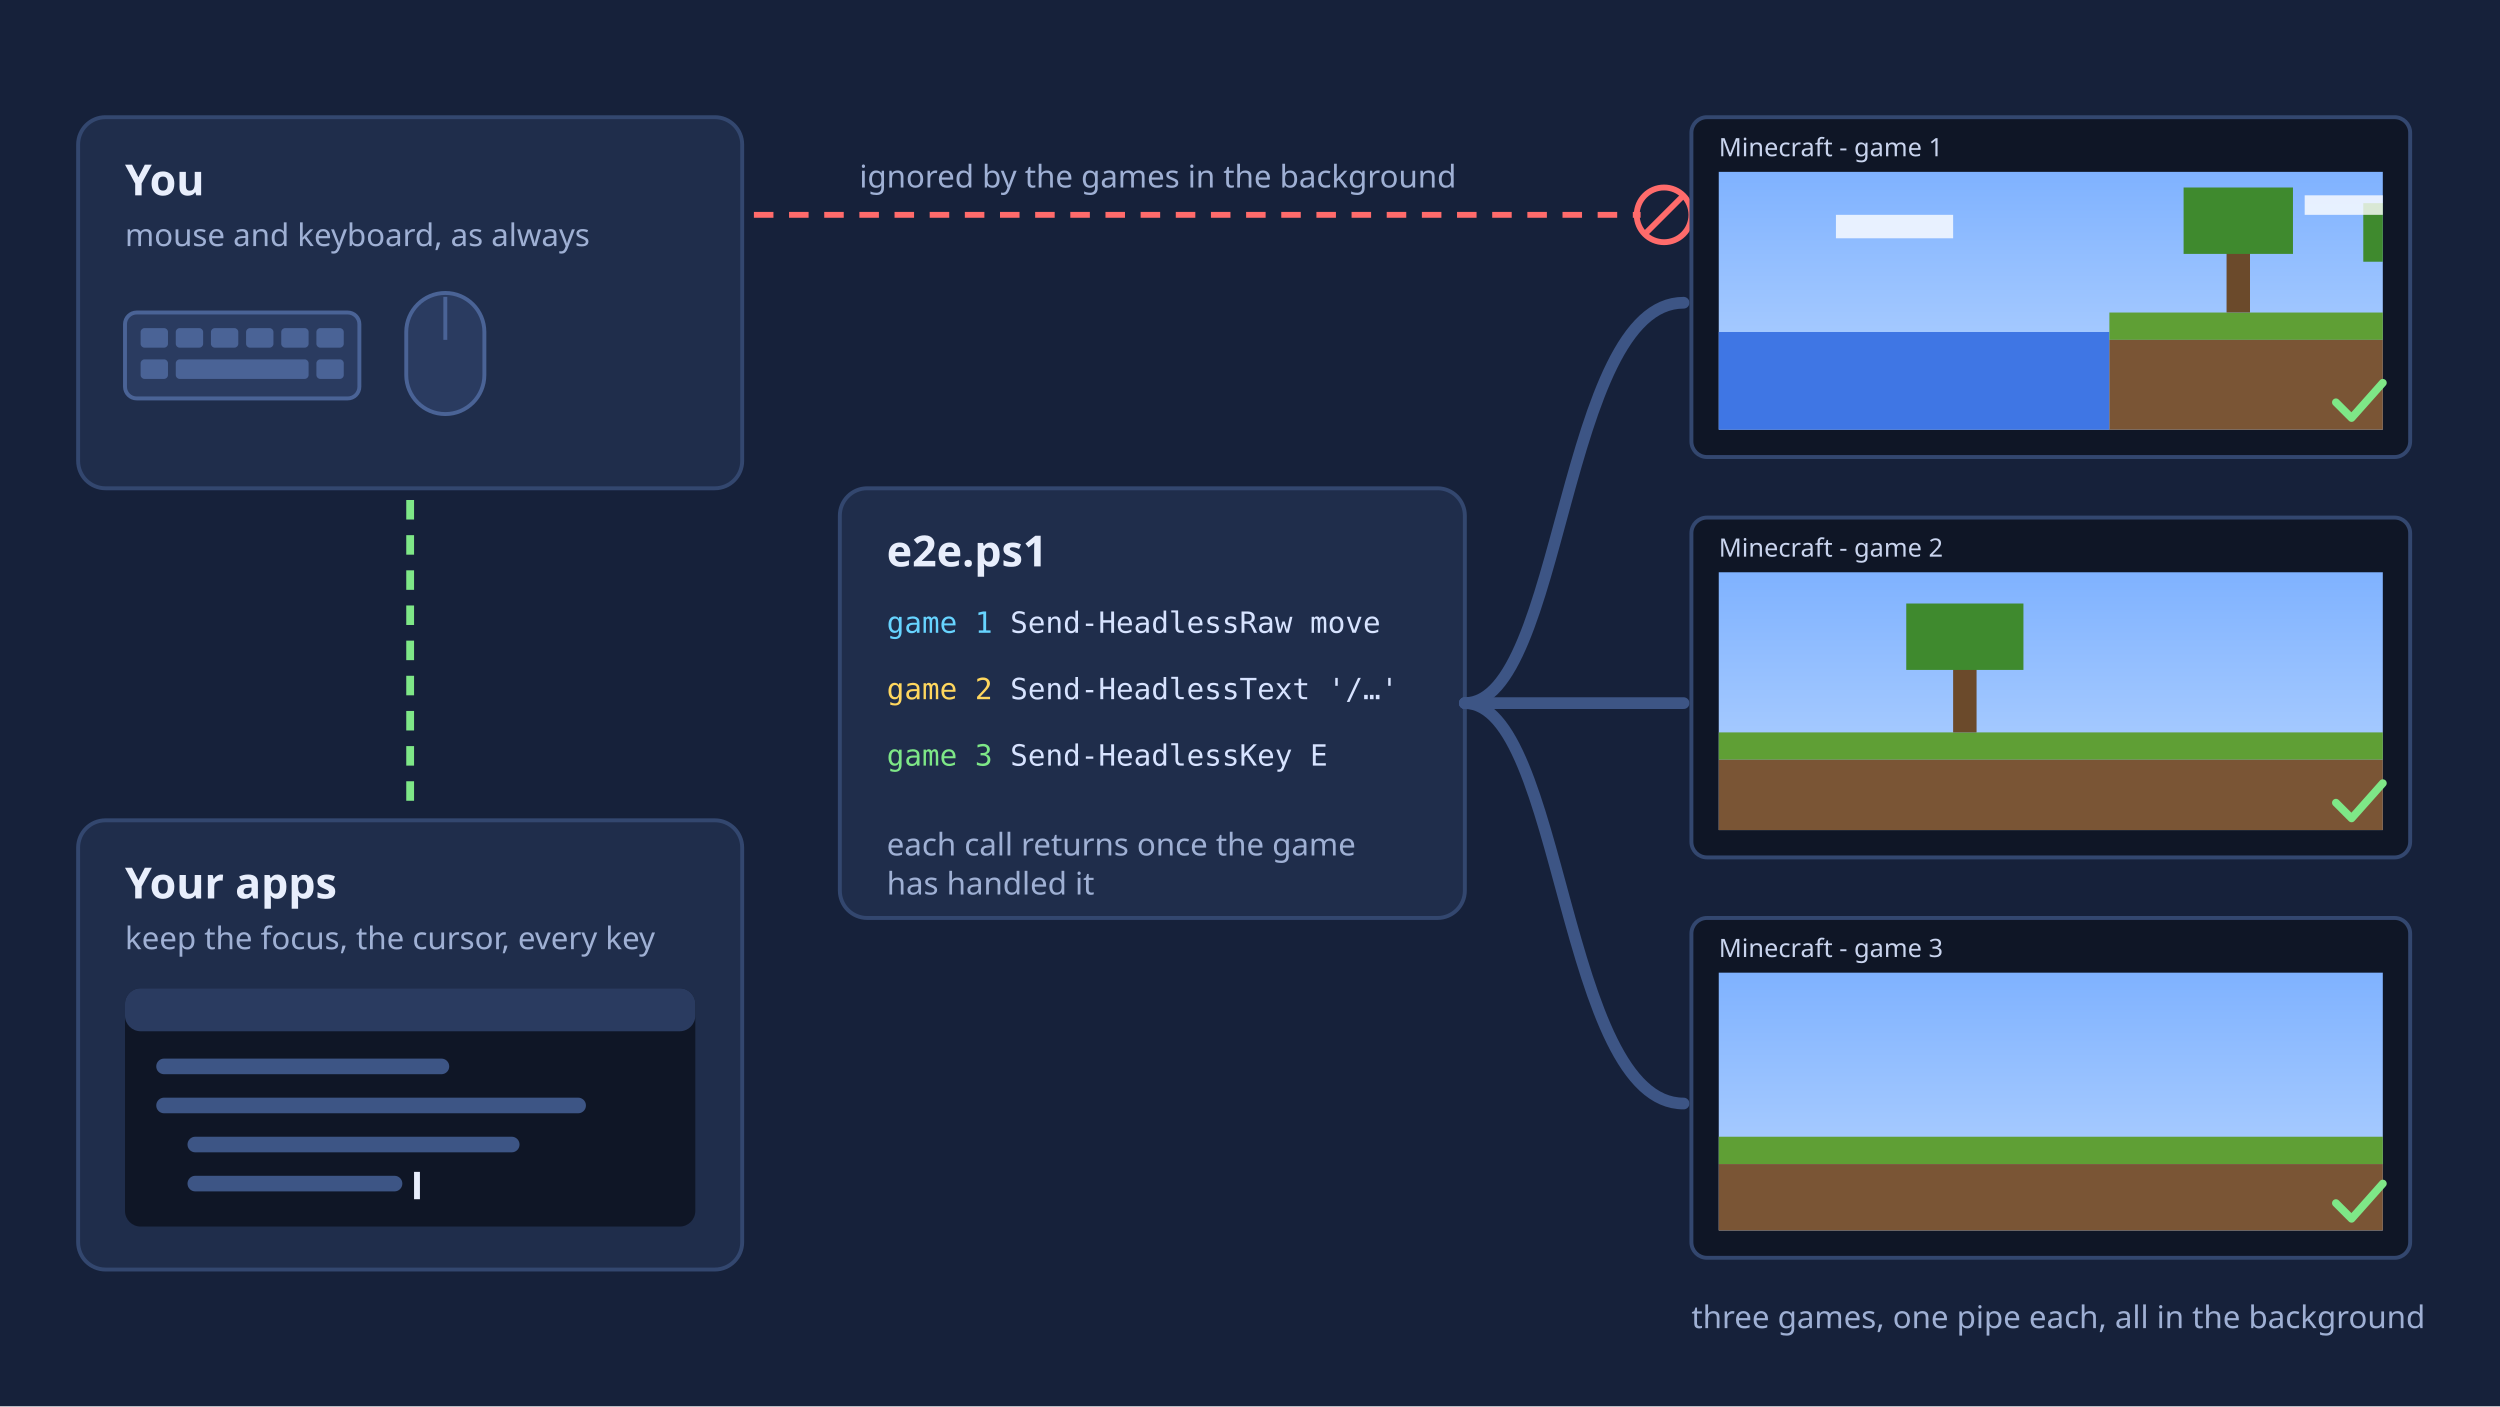
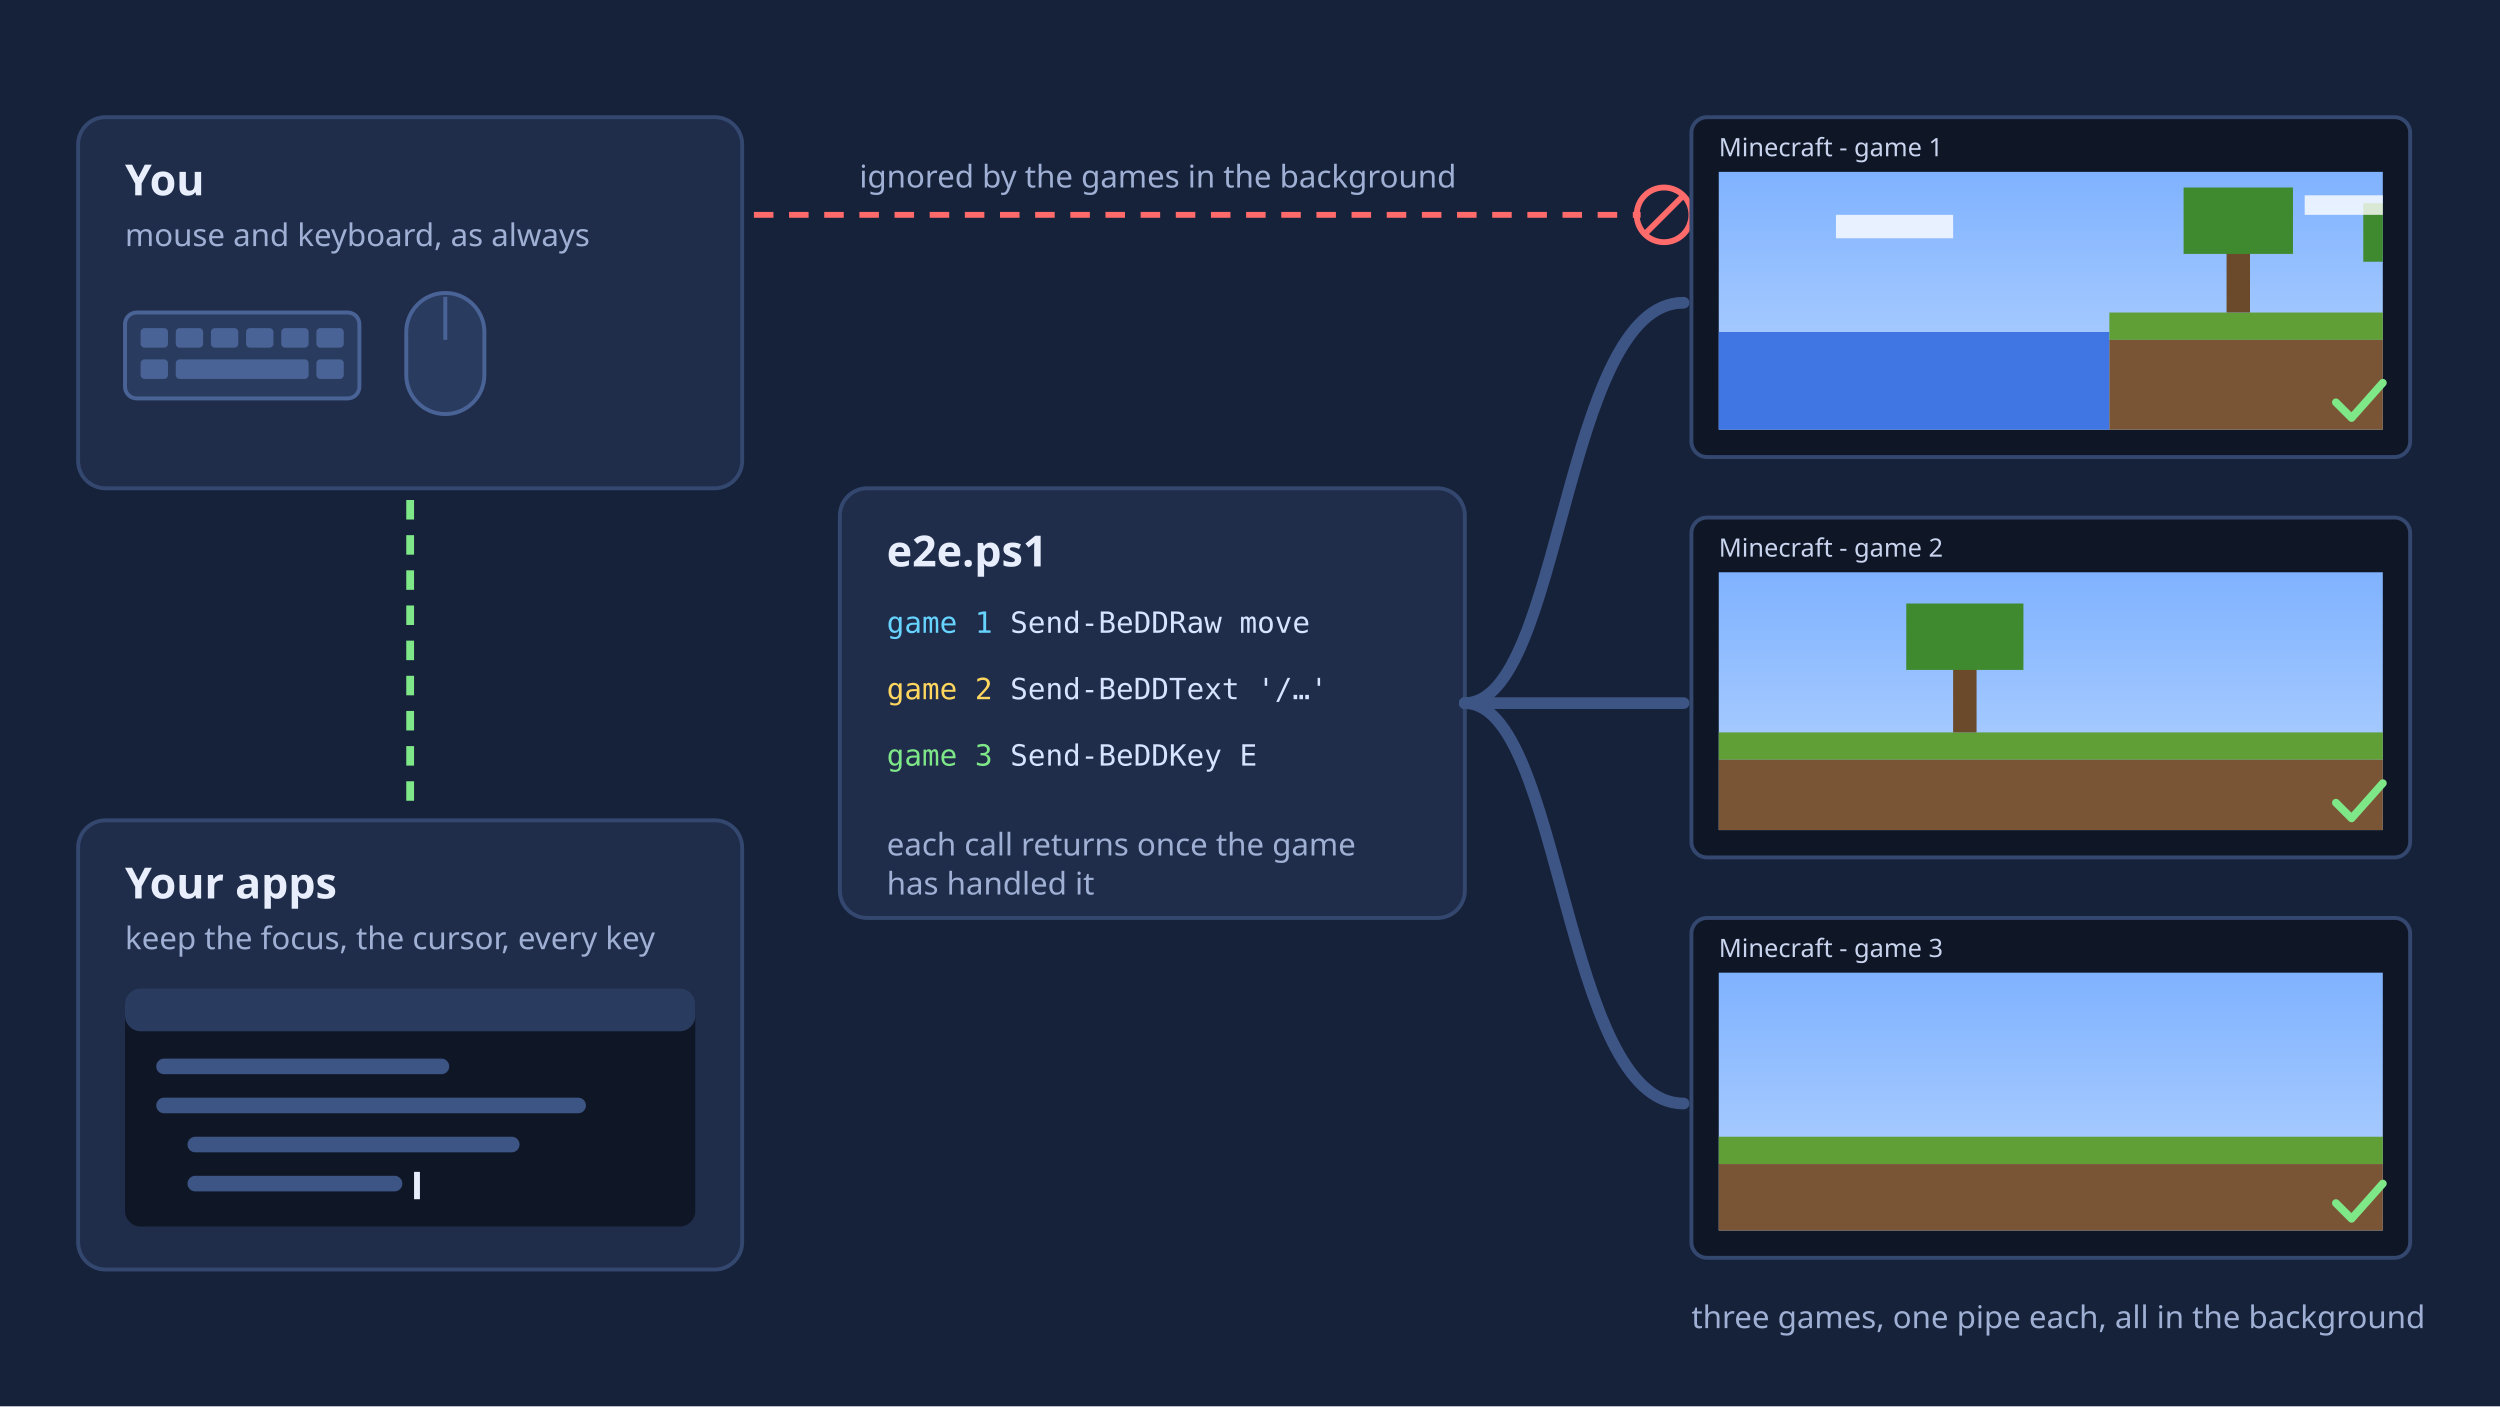
<svg xmlns="http://www.w3.org/2000/svg" viewBox="0 0 1280 720" width="1280" height="720" role="img" aria-labelledby="t d">
  <style>
    .bg { fill: #16213a; }
    .card { fill: #1f2d4b; stroke: #33476f; stroke-width: 2; }
    .h { font: 600 22px "Segoe UI", system-ui, sans-serif; fill: #e8eefc; }
    .s { font: 400 16px "Segoe UI", system-ui, sans-serif; fill: #9fb0d4; }
    .code { font: 400 15px Consolas, "Cascadia Mono", ui-monospace, monospace; fill: #d7e3ff; }
    .c1 { fill: #67d4ff; } .c2 { fill: #ffd75e; } .c3 { fill: #7ee787; }
    .pipe { stroke: #3d5585; stroke-width: 6; stroke-linecap: round; fill: none; }
    .ok { stroke: #7ee787; stroke-width: 4; fill: none; stroke-linecap: round; stroke-linejoin: round; }
    .block { stroke: #ff6b6b; stroke-width: 3; stroke-dasharray: 10 8; fill: none; }
    .mine { stroke: #7ee787; stroke-width: 4; fill: none; stroke-dasharray: 10 8; }
    .title { fill: #0f1626; }
    .tt { font: 400 13px "Segoe UI", system-ui, sans-serif; fill: #c9d4ee; }
    .sky { fill: url(#sky); } .grass { fill: #5f9f35; } .dirt { fill: #7a5535; } .water { fill: #3f76e4; }
    .hl { fill: #2e4472; opacity: 0; }
    /* animation: one 6 s cycle, each game served in turn */
    .l1 { animation: l1 6s steps(1) infinite; } .l2 { animation: l2 6s steps(1) infinite; } .l3 { animation: l3 6s steps(1) infinite; }
    @keyframes l1 { 0% { opacity: 1; } 33% { opacity: 0; } }
    @keyframes l2 { 0% { opacity: 0; } 33% { opacity: 1; } 66% { opacity: 0; } }
    @keyframes l3 { 0% { opacity: 0; } 66% { opacity: 1; } }
    .r1 { animation: r1 6s linear infinite; } .r2 { animation: r2 6s linear infinite; } .r3 { animation: r3 6s linear infinite; }
    @keyframes r1 { 0%, 14% { opacity: 0; } 16%, 30% { opacity: 1; } 33%, 100% { opacity: 0; } }
    @keyframes r2 { 0%, 47% { opacity: 0; } 49%, 63% { opacity: 1; } 66%, 100% { opacity: 0; } }
    @keyframes r3 { 0%, 80% { opacity: 0; } 82%, 96% { opacity: 1; } 99%, 100% { opacity: 0; } }
    .pan { animation: pan 6s ease-in-out infinite; }
    @keyframes pan { 0%, 15% { transform: translateX(0); } 30% { transform: translateX(-60px); } 100% { transform: translateX(-60px); } }
    .chat { animation: r2 6s linear infinite; }
    .inv { animation: r3 6s linear infinite; }
    .caret { animation: caret 1s steps(1) infinite; }
    @keyframes caret { 50% { opacity: 0; } }
    .flow { animation: flow 1.2s linear infinite; }
    @keyframes flow { to { stroke-dashoffset: -18; } }
    @media (prefers-reduced-motion: reduce) {
      .r2, .r3, .l2, .l3, .pan, .chat, .inv, .flow, .caret { animation: none; }
      .l1, .r1 { animation: none; opacity: 1; }
      .dot { display: none; }
    }
  </style>
  <defs>
    <linearGradient id="sky" x1="0" y1="0" x2="0" y2="1">
      <stop offset="0" stop-color="#7fb2ff" />
      <stop offset="1" stop-color="#b9d6ff" />
    </linearGradient>
    <clipPath id="v1">
      <rect x="880" y="88" width="340" height="132" />
    </clipPath>
    <clipPath id="v2">
      <rect x="880" y="293" width="340" height="132" />
    </clipPath>
    <clipPath id="v3">
      <rect x="880" y="498" width="340" height="132" />
    </clipPath>
    <g id="kb">
      <rect width="120" height="44" rx="6" fill="#2a3b60" stroke="#4a6396" stroke-width="2" />
      <g fill="#4a6396">
        <rect x="8" y="8" width="14" height="10" rx="2" />
        <rect x="26" y="8" width="14" height="10" rx="2" />
        <rect x="44" y="8" width="14" height="10" rx="2" />
        <rect x="62" y="8" width="14" height="10" rx="2" />
        <rect x="80" y="8" width="14" height="10" rx="2" />
        <rect x="98" y="8" width="14" height="10" rx="2" />
        <rect x="8" y="24" width="14" height="10" rx="2" />
        <rect x="26" y="24" width="68" height="10" rx="2" />
        <rect x="98" y="24" width="14" height="10" rx="2" />
      </g>
    </g>
  </defs>
  <rect class="bg" width="1280" height="720" />
  <rect class="card" x="40" y="60" width="340" height="190" rx="14" />
  <text class="h" x="64" y="100">You</text>
  <text class="s" x="64" y="126">mouse and keyboard, as always</text>
  <use href="#kb" x="64" y="160" />
  <rect x="208" y="150" width="40" height="62" rx="20" fill="#2a3b60" stroke="#4a6396" stroke-width="2" />
  <line x1="228" y1="152" x2="228" y2="174" stroke="#4a6396" stroke-width="2" />
  <rect class="card" x="40" y="420" width="340" height="230" rx="14" />
  <text class="h" x="64" y="460">Your apps</text>
  <text class="s" x="64" y="486">keep the focus, the cursor, every key</text>
  <rect x="64" y="506" width="292" height="122" rx="8" fill="#0f1626" />
  <rect x="64" y="506" width="292" height="22" rx="8" fill="#2a3b60" />
  <g fill="#3d5585">
    <rect x="80" y="542" width="150" height="8" rx="4" />
    <rect x="80" y="562" width="220" height="8" rx="4" />
    <rect x="96" y="582" width="170" height="8" rx="4" />
    <rect x="96" y="602" width="110" height="8" rx="4" />
  </g>
  <rect class="caret" x="212" y="600" width="3" height="14" fill="#e8eefc" />
  <path class="mine flow" d="M210 256 V 414" />
  <path class="block" d="M386 110 H 840" />
  <circle cx="852" cy="110" r="14" fill="none" stroke="#ff6b6b" stroke-width="3" />
  <line x1="842" y1="120" x2="862" y2="100" stroke="#ff6b6b" stroke-width="3" />
  <text class="s" x="440" y="96">ignored by the games in the background</text>
  <rect class="card" x="430" y="250" width="320" height="220" rx="14" />
  <text class="h" x="454" y="290">e2e.ps1</text>
  <rect class="hl l1" x="444" y="306" width="292" height="26" rx="4" />
  <rect class="hl l2" x="444" y="340" width="292" height="26" rx="4" />
  <rect class="hl l3" x="444" y="374" width="292" height="26" rx="4" />
  <text class="code" x="454" y="324">
-     <tspan class="c1">game 1</tspan> Send-HeadlessRaw move</text>
+     <tspan class="c1">game 1</tspan> Send-BeDDRaw move</text>
  <text class="code" x="454" y="358">
-     <tspan class="c2">game 2</tspan> Send-HeadlessText '/…'</text>
+     <tspan class="c2">game 2</tspan> Send-BeDDText '/…'</text>
  <text class="code" x="454" y="392">
-     <tspan class="c3">game 3</tspan> Send-HeadlessKey E</text>
+     <tspan class="c3">game 3</tspan> Send-BeDDKey E</text>
  <text class="s" x="454" y="438">each call returns once the game</text>
  <text class="s" x="454" y="458">has handled it</text>
  <path id="p1" class="pipe" d="M750 360 C 800 360, 800 155, 862 155" />
  <path id="p2" class="pipe" d="M750 360 H 862" />
  <path id="p3" class="pipe" d="M750 360 C 800 360, 800 565, 862 565" />
  <circle class="dot" r="9" fill="#67d4ff" opacity="0">
    <animateMotion dur="6s" repeatCount="indefinite" keyPoints="0;1;1" keyTimes="0;0.14;1" calcMode="linear">
      <mpath href="#p1" />
    </animateMotion>
    <animate attributeName="opacity" values="1;0" keyTimes="0;0.15" dur="6s" calcMode="discrete" repeatCount="indefinite" />
  </circle>
  <circle class="dot" r="9" fill="#ffd75e" opacity="0">
    <animateMotion dur="6s" repeatCount="indefinite" keyPoints="0;0;1;1" keyTimes="0;0.34;0.47;1" calcMode="linear">
      <mpath href="#p2" />
    </animateMotion>
    <animate attributeName="opacity" values="0;1;0" keyTimes="0;0.34;0.48" dur="6s" calcMode="discrete" repeatCount="indefinite" />
  </circle>
  <circle class="dot" r="9" fill="#7ee787" opacity="0">
    <animateMotion dur="6s" repeatCount="indefinite" keyPoints="0;0;1;1" keyTimes="0;0.67;0.80;1" calcMode="linear">
      <mpath href="#p3" />
    </animateMotion>
    <animate attributeName="opacity" values="0;1;0" keyTimes="0;0.67;0.81" dur="6s" calcMode="discrete" repeatCount="indefinite" />
  </circle>
  <rect x="866" y="60" width="368" height="174" rx="8" fill="#0f1626" stroke="#33476f" stroke-width="2" />
  <text class="tt" x="880" y="80">Minecraft - game 1</text>
  <g clip-path="url(#v1)">
    <rect class="sky" x="880" y="88" width="340" height="132" />
    <g class="pan">
      <rect class="water" x="880" y="170" width="200" height="50" />
      <rect class="grass" x="1080" y="160" width="260" height="14" />
      <rect class="dirt" x="1080" y="174" width="260" height="46" />
      <rect x="1140" y="118" width="12" height="42" fill="#6b4a2b" />
      <rect x="1118" y="96" width="56" height="34" fill="#3f8a2e" />
      <rect x="1230" y="124" width="12" height="36" fill="#6b4a2b" />
      <rect x="1210" y="104" width="52" height="30" fill="#3f8a2e" />
      <rect x="940" y="110" width="60" height="12" fill="#ffffff" opacity=".8" />
      <rect x="1180" y="100" width="70" height="10" fill="#ffffff" opacity=".8" />
    </g>
  </g>
  <path class="ok r1" d="M1196 206 l8 8 l16 -18" />
  <rect x="866" y="265" width="368" height="174" rx="8" fill="#0f1626" stroke="#33476f" stroke-width="2" />
  <text class="tt" x="880" y="285">Minecraft - game 2</text>
  <g clip-path="url(#v2)">
    <rect class="sky" x="880" y="293" width="340" height="132" />
    <rect class="grass" x="880" y="375" width="340" height="14" />
    <rect class="dirt" x="880" y="389" width="340" height="36" />
    <rect x="1000" y="331" width="12" height="44" fill="#6b4a2b" />
    <rect x="976" y="309" width="60" height="34" fill="#3f8a2e" />
    <g class="chat" opacity="0">
      <rect x="1080" y="351" width="44" height="22" fill="#f2f2f2" />
      <rect x="1118" y="347" width="16" height="16" fill="#e6e6e6" />
      <rect x="1084" y="373" width="6" height="8" fill="#dcdcdc" />
      <rect x="1112" y="373" width="6" height="8" fill="#dcdcdc" />
      <rect x="880" y="401" width="340" height="24" fill="#000000" opacity=".55" />
      <text class="code" x="888" y="418" style="font-size:13px">/summon sheep ^ ^ ^4</text>
    </g>
  </g>
  <path class="ok r2" d="M1196 411 l8 8 l16 -18" />
  <rect x="866" y="470" width="368" height="174" rx="8" fill="#0f1626" stroke="#33476f" stroke-width="2" />
  <text class="tt" x="880" y="490">Minecraft - game 3</text>
  <g clip-path="url(#v3)">
    <rect class="sky" x="880" y="498" width="340" height="132" />
    <rect class="grass" x="880" y="582" width="340" height="14" />
    <rect class="dirt" x="880" y="596" width="340" height="34" />
    <g class="inv" opacity="0">
      <rect x="880" y="498" width="340" height="132" fill="#000000" opacity=".4" />
      <rect x="980" y="508" width="140" height="112" fill="#c6c6c6" stroke="#ffffff" stroke-width="2" />
      <g fill="#8b8b8b">
        <rect x="990" y="560" width="14" height="14" />
        <rect x="1006" y="560" width="14" height="14" />
        <rect x="1022" y="560" width="14" height="14" />
        <rect x="1038" y="560" width="14" height="14" />
        <rect x="1054" y="560" width="14" height="14" />
        <rect x="1070" y="560" width="14" height="14" />
        <rect x="1086" y="560" width="14" height="14" />
        <rect x="990" y="580" width="14" height="14" />
        <rect x="1006" y="580" width="14" height="14" />
        <rect x="1022" y="580" width="14" height="14" />
        <rect x="1038" y="580" width="14" height="14" />
        <rect x="1054" y="580" width="14" height="14" />
        <rect x="1070" y="580" width="14" height="14" />
        <rect x="1086" y="580" width="14" height="14" />
        <rect x="990" y="600" width="14" height="14" />
        <rect x="1006" y="600" width="14" height="14" />
        <rect x="1022" y="600" width="14" height="14" />
        <rect x="1038" y="600" width="14" height="14" />
        <rect x="1054" y="600" width="14" height="14" />
        <rect x="1070" y="600" width="14" height="14" />
        <rect x="1086" y="600" width="14" height="14" />
      </g>
      <rect x="1006" y="518" width="30" height="34" fill="#8b8b8b" />
    </g>
  </g>
  <path class="ok r3" d="M1196 616 l8 8 l16 -18" />
  <text class="s" x="866" y="680">three games, one pipe each, all in the background</text>
</svg>
